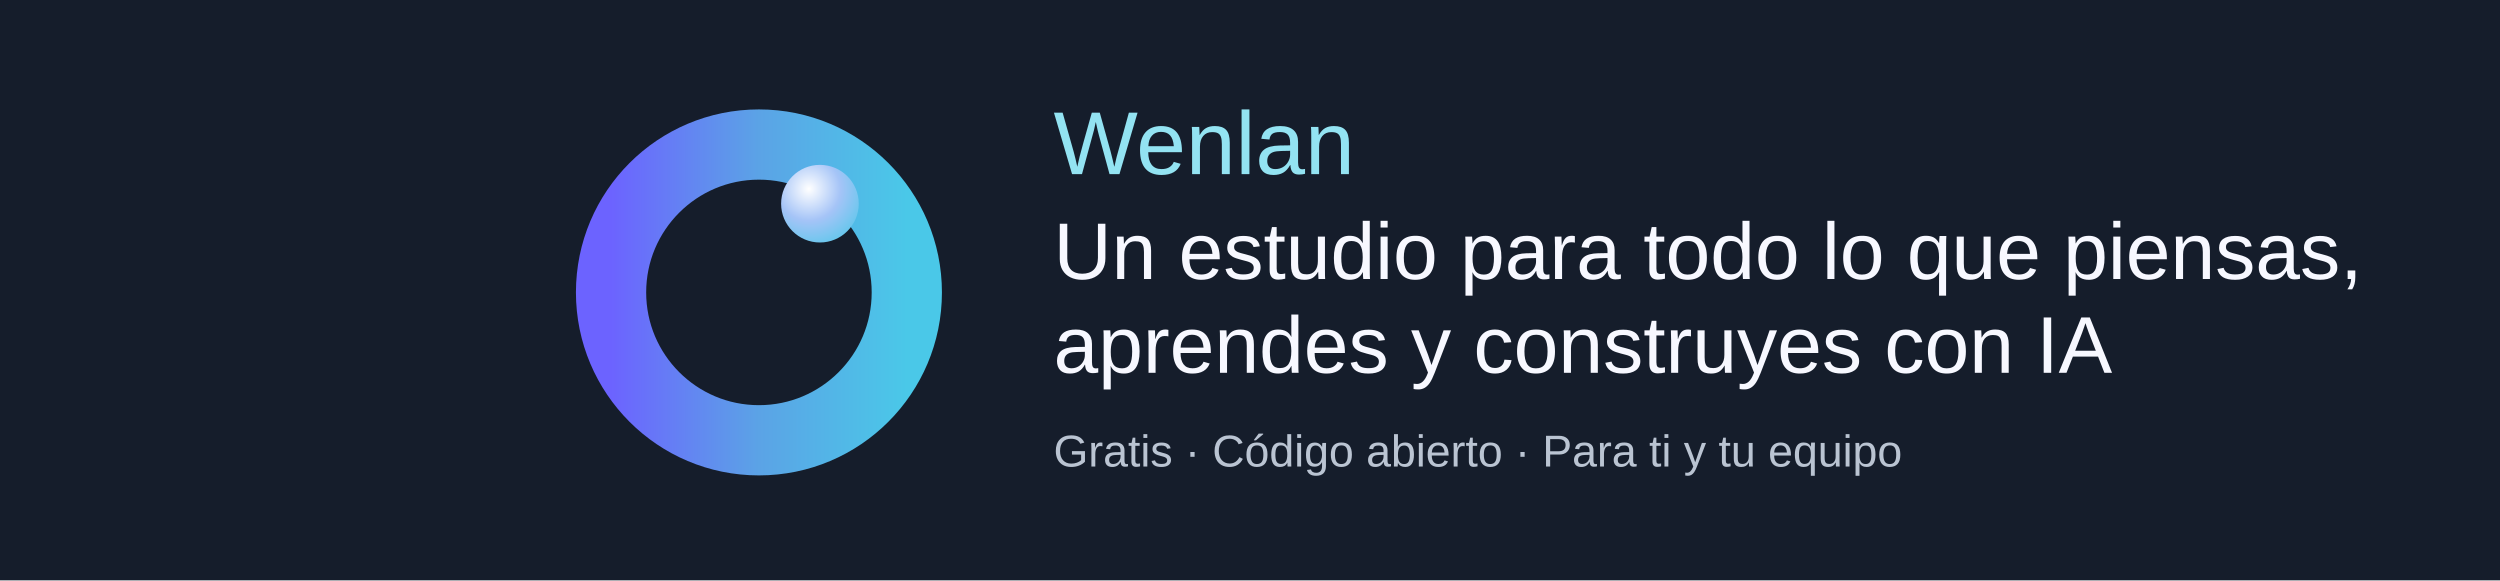
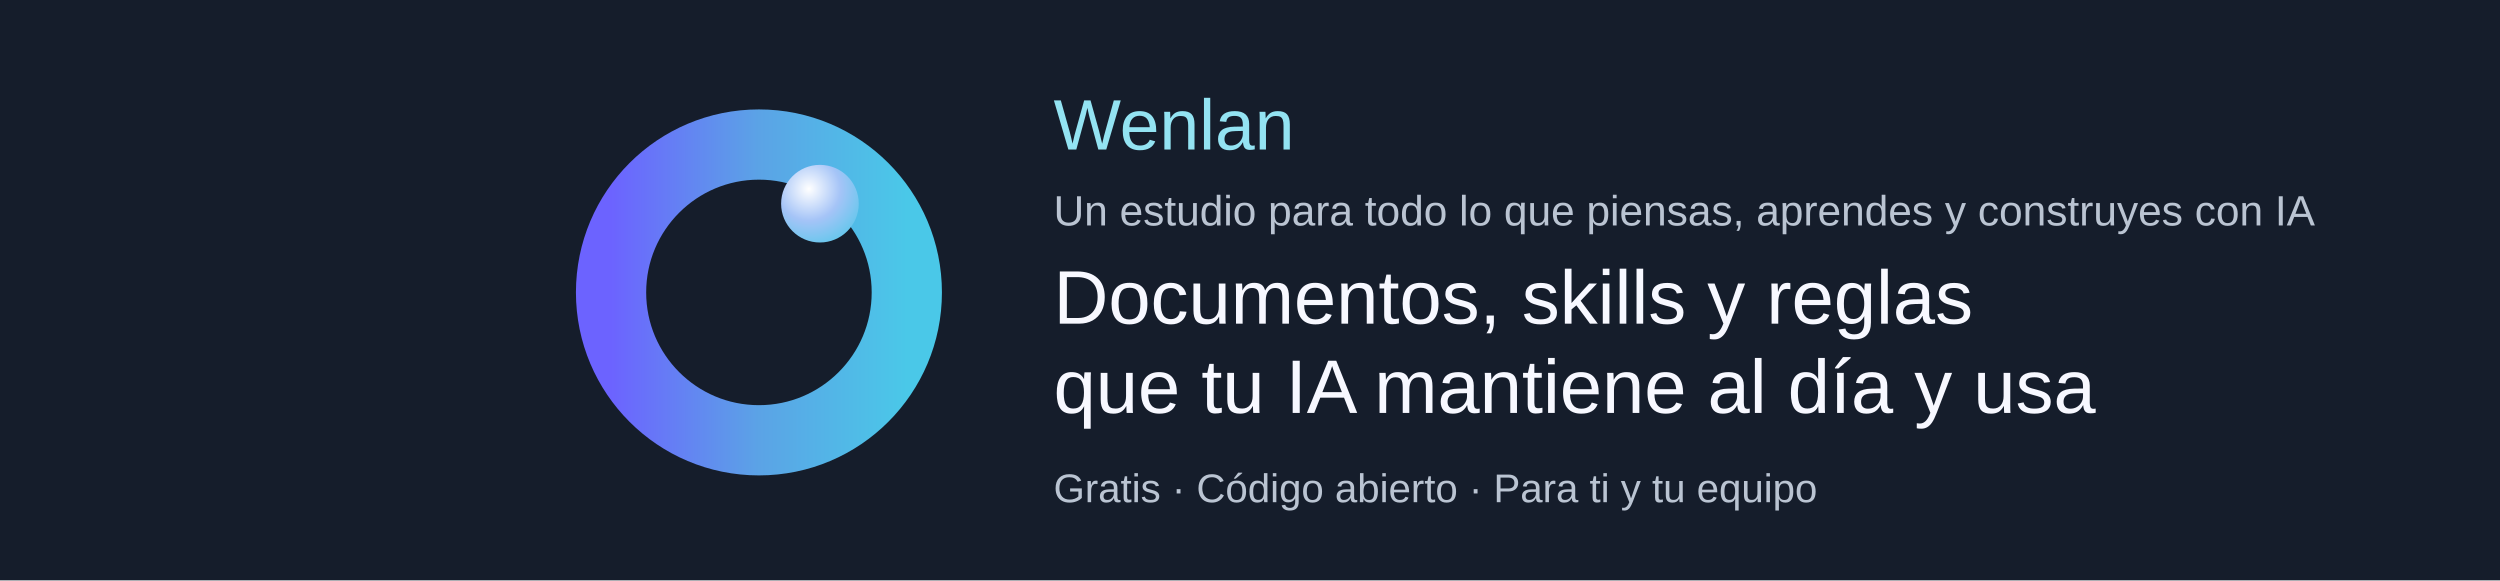
<svg xmlns="http://www.w3.org/2000/svg" width="1120" height="260" viewBox="0 0 1120 260" fill="none" role="img" aria-labelledby="title desc">
  <rect width="1120" height="260" fill="#151D2B" />
  <g transform="translate(172 -45)">
    <g transform="translate(62 70) scale(0.4140625)">
      <circle cx="256" cy="256" r="160" fill="none" stroke="url(#banner-es-ES-desktop-ring)" stroke-width="76" />
      <circle cx="322" cy="160" r="42" fill="url(#banner-es-ES-desktop-orb)" />
    </g>
-     <text x="300" y="123" fill="#93E3F2" font-size="40" font-weight="500" text-anchor="start">
+     <text x="300" y="112" fill="#93E3F2" font-size="32" font-weight="500" text-anchor="start">
      <tspan font-family="-apple-system, BlinkMacSystemFont, &quot;SF Pro Display&quot;, &quot;Helvetica Neue&quot;, Arial, sans-serif">Wenlan</tspan>
    </text>
-     <text x="300" y="170" fill="#F7F8FF" font-family="-apple-system, BlinkMacSystemFont, &quot;SF Pro Display&quot;, &quot;Helvetica Neue&quot;, Arial, sans-serif" font-size="36" font-weight="500" text-anchor="start">Un estudio para todo lo que piensas,</text>
-     <text x="300" y="212" fill="#F7F8FF" font-family="-apple-system, BlinkMacSystemFont, &quot;SF Pro Display&quot;, &quot;Helvetica Neue&quot;, Arial, sans-serif" font-size="36" font-weight="500" text-anchor="start">aprendes y construyes con IA</text>
-     <text x="300" y="254" fill="#BAC4D2" font-family="-apple-system, BlinkMacSystemFont, &quot;SF Pro Display&quot;, &quot;Helvetica Neue&quot;, Arial, sans-serif" font-size="20" font-weight="400" text-anchor="start">Gratis · Código abierto · Para ti y tu equipo</text>
+     <text x="300" y="146" fill="#BAC4D2" font-family="-apple-system, BlinkMacSystemFont, &quot;SF Pro Display&quot;, &quot;Helvetica Neue&quot;, Arial, sans-serif" font-size="19" font-weight="400" text-anchor="start">Un estudio para todo lo que piensas, aprendes y construyes con IA</text>
+     <text x="300" y="190" fill="#F7F8FF" font-family="-apple-system, BlinkMacSystemFont, &quot;SF Pro Display&quot;, &quot;Helvetica Neue&quot;, Arial, sans-serif" font-size="34" font-weight="500" text-anchor="start">Documentos, skills y reglas</text>
+     <text x="300" y="230" fill="#F7F8FF" font-family="-apple-system, BlinkMacSystemFont, &quot;SF Pro Display&quot;, &quot;Helvetica Neue&quot;, Arial, sans-serif" font-size="34" font-weight="500" text-anchor="start">que tu IA mantiene al día y usa</text>
+     <text x="300" y="270" fill="#BAC4D2" font-family="-apple-system, BlinkMacSystemFont, &quot;SF Pro Display&quot;, &quot;Helvetica Neue&quot;, Arial, sans-serif" font-size="18" font-weight="400" text-anchor="start">Gratis · Código abierto · Para ti y tu equipo</text>
  </g>
  <defs>
    <linearGradient id="banner-es-ES-desktop-ring" x1="96" y1="256" x2="416" y2="256" gradientUnits="userSpaceOnUse">
      <stop stop-color="#6C63FF" />
      <stop offset="0.5" stop-color="#5BA3E6" />
      <stop offset="1" stop-color="#4AC8E8" />
    </linearGradient>
    <radialGradient id="banner-es-ES-desktop-orb" cx="0" cy="0" r="1" gradientUnits="userSpaceOnUse" gradientTransform="translate(310 144) rotate(52.125) scale(76.0263)">
      <stop stop-color="#FFFFFF" />
      <stop offset="0.45" stop-color="#A5C4F7" />
      <stop offset="1" stop-color="#4AC8E8" />
    </radialGradient>
  </defs>
</svg>
